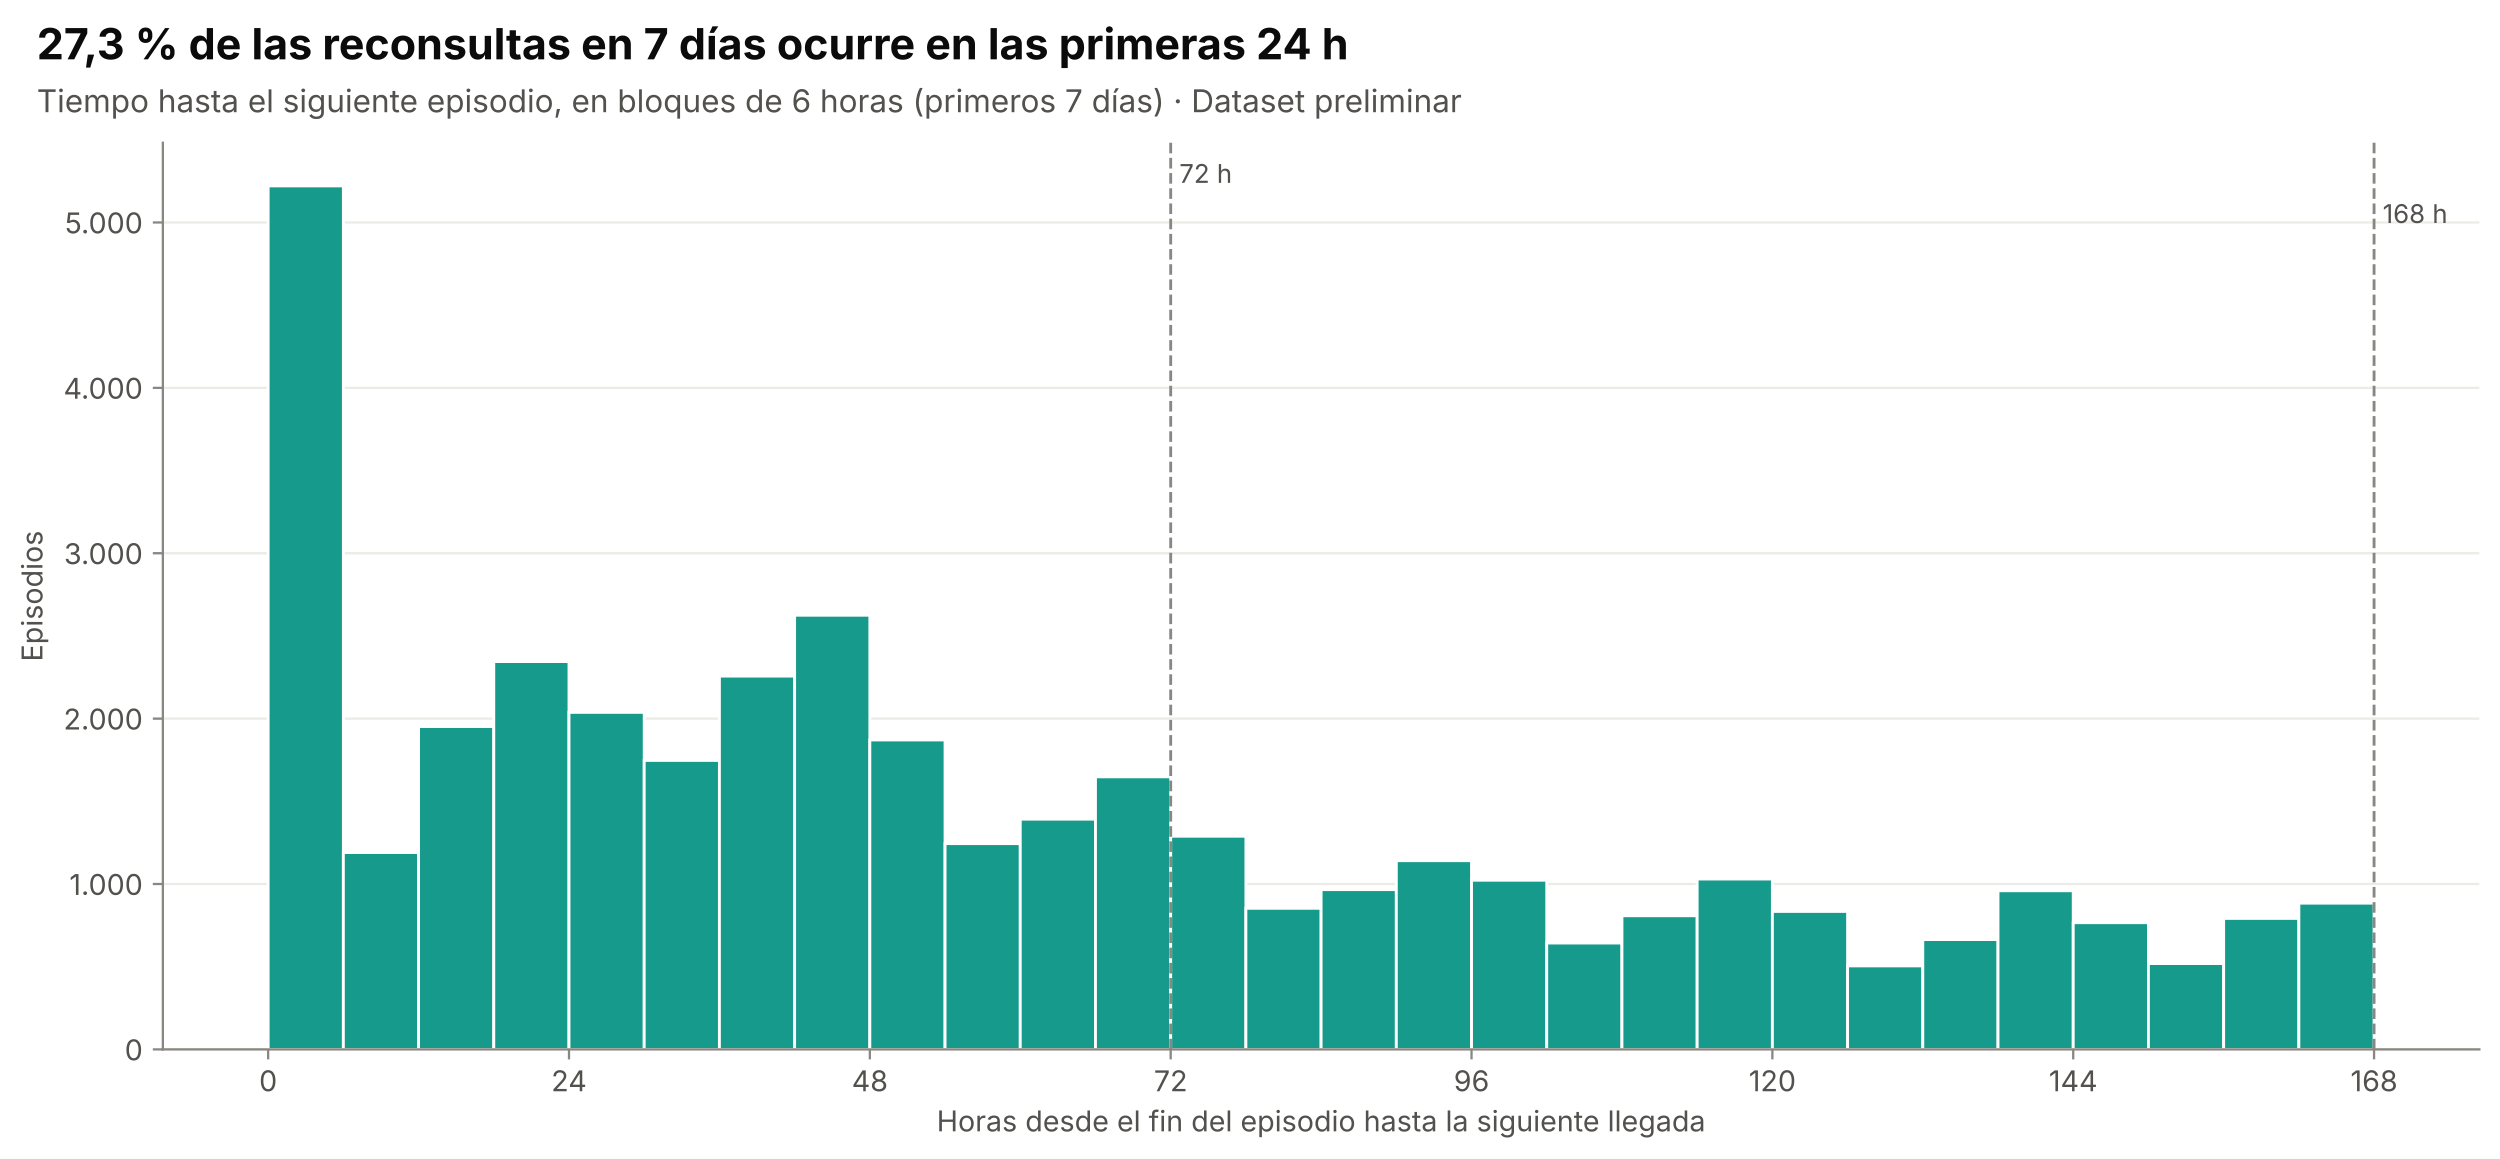
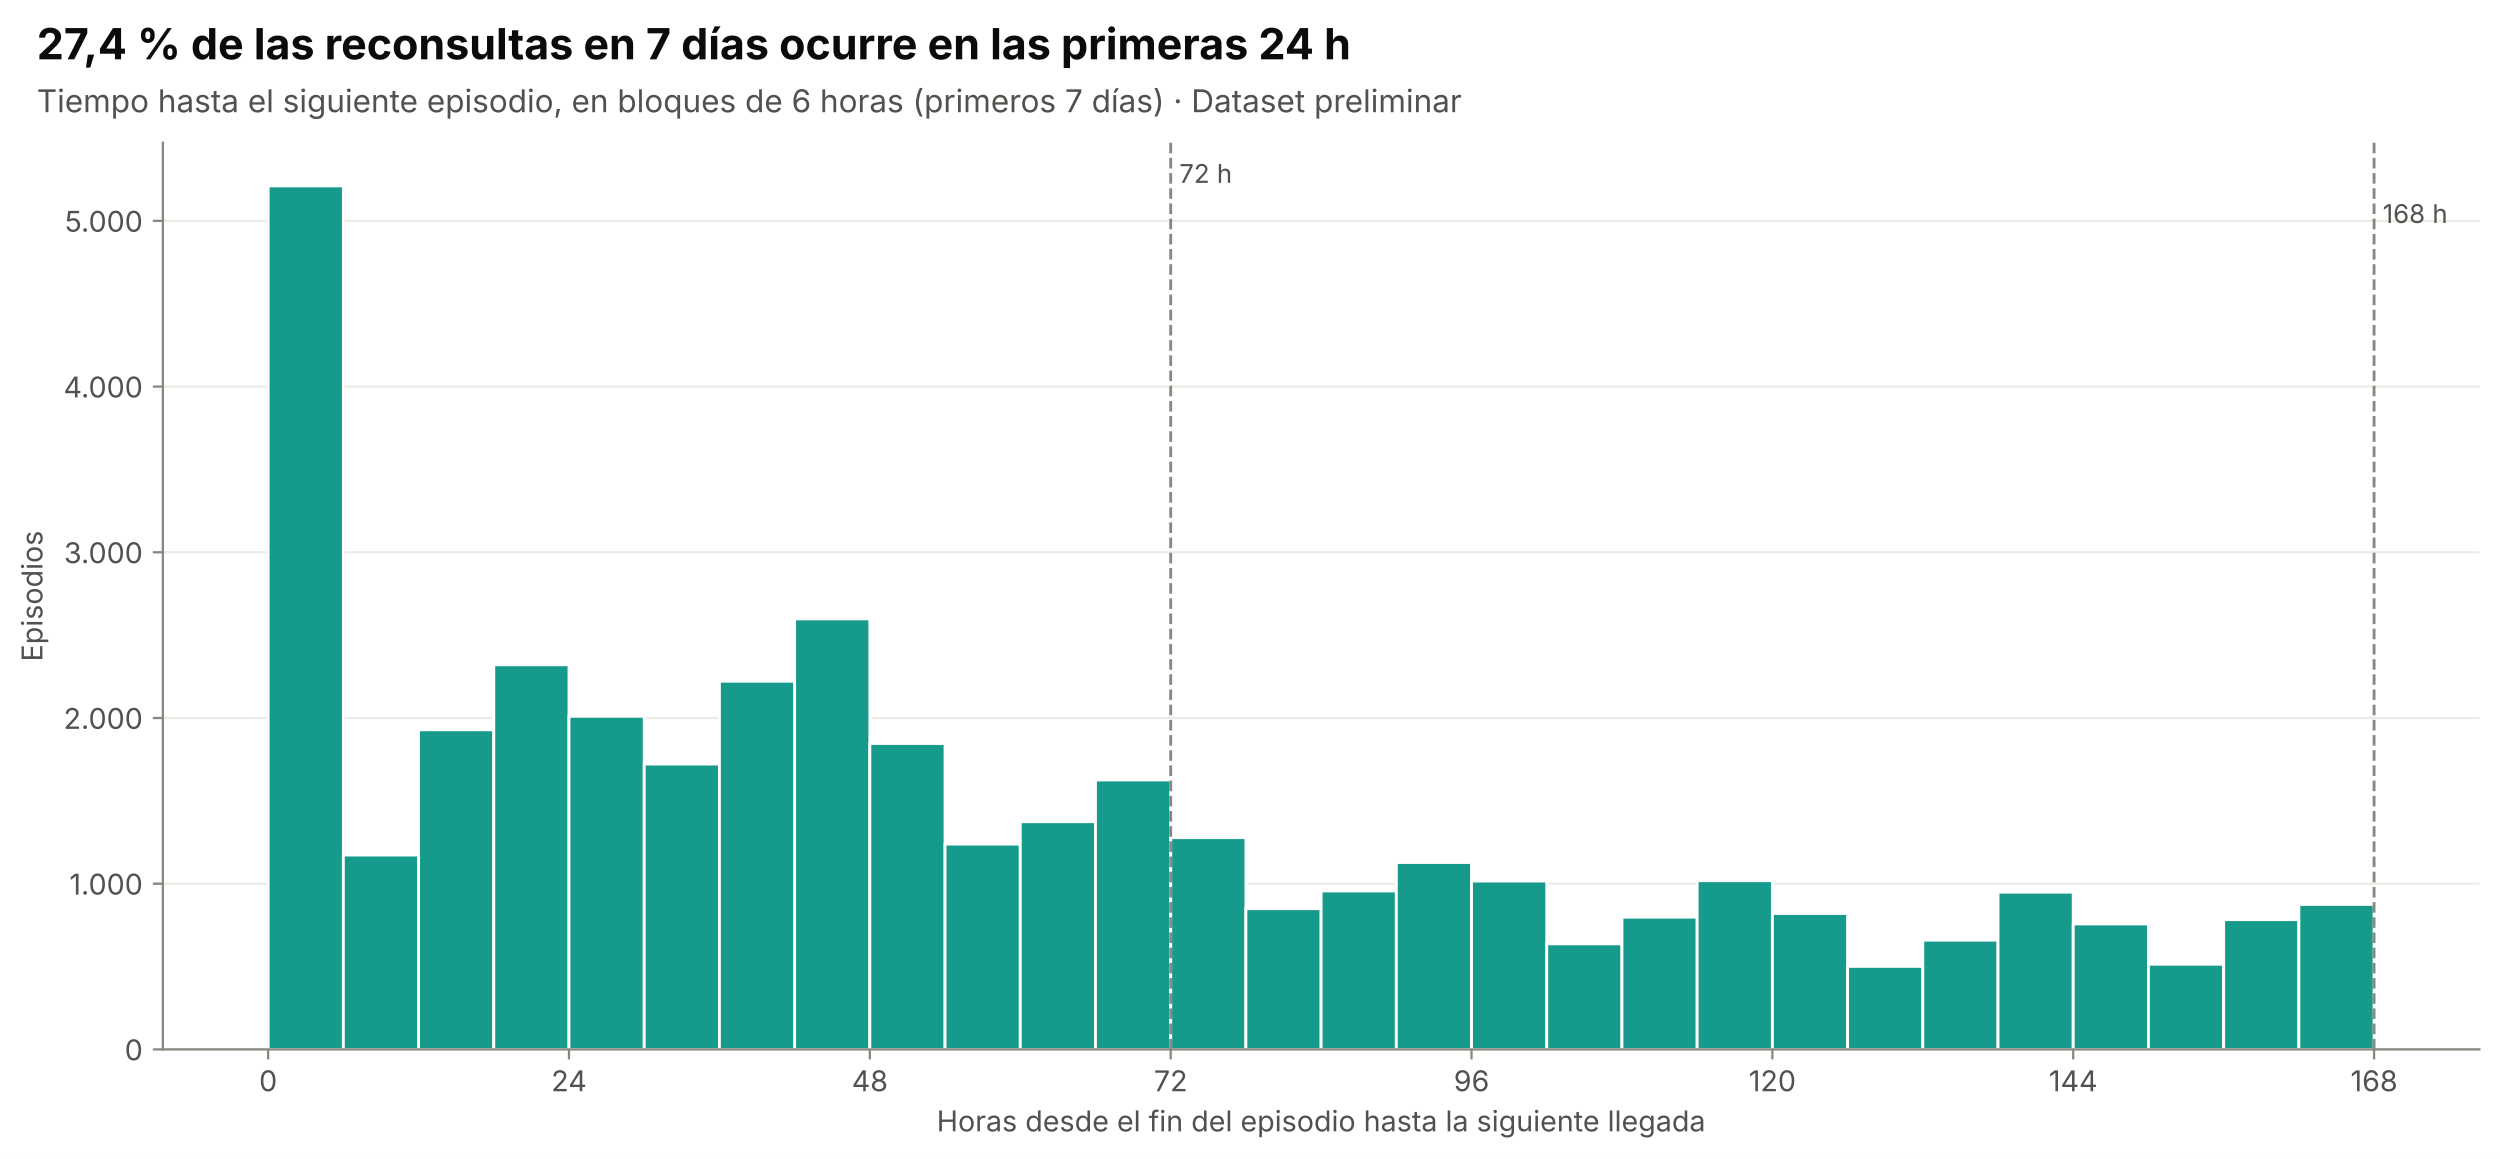
<svg xmlns="http://www.w3.org/2000/svg" xmlns:xlink="http://www.w3.org/1999/xlink" width="872.4pt" height="404.4pt" viewBox="0 0 872.4 404.4" version="1.1">
  <defs>
    <style type="text/css">*{stroke-linejoin: round; stroke-linecap: butt}</style>
  </defs>
  <g id="figure_1">
    <g id="patch_1">
      <path d="M 0 404.4  L 872.4 404.4  L 872.4 0  L 0 0  z " style="fill: #ffffff" />
    </g>
    <g id="axes_1">
      <g id="patch_2">
        <path d="M 56.829 366.199  L 865.2 366.199  L 865.2 49.808  L 56.829 49.808  z " style="fill: #ffffff" />
      </g>
      <g id="matplotlib.axis_1">
        <g id="xtick_1">
          <g id="line2d_1">
            <defs>
-               <path id="m9321cabf21" d="M 0 0  L 0 3.5  " style="stroke: #898781; stroke-width: 0.8" />
+               <path id="m68f60e0911" d="M 0 0  L 0 3.5  " style="stroke: #898781; stroke-width: 0.8" />
            </defs>
            <g>
-               <use xlink:href="#m9321cabf21" x="93.573" y="366.199" style="fill: #898781; stroke: #898781; stroke-width: 0.8" />
+               <use xlink:href="#m68f60e0911" x="93.573" y="366.199" style="fill: #898781; stroke: #898781; stroke-width: 0.8" />
            </g>
          </g>
          <g id="text_1">
            <text style="font-size: 10px; font-family: 'Inter', 'Segoe UI', 'DejaVu Sans', sans-serif; text-anchor: middle; fill: #52514e" x="93.573" y="380.796" transform="rotate(-0 93.57303 380.7964)">0</text>
          </g>
        </g>
        <g id="xtick_2">
          <g id="line2d_2">
            <g>
-               <use xlink:href="#m9321cabf21" x="198.556" y="366.199" style="fill: #898781; stroke: #898781; stroke-width: 0.8" />
+               <use xlink:href="#m68f60e0911" x="198.556" y="366.199" style="fill: #898781; stroke: #898781; stroke-width: 0.8" />
            </g>
          </g>
          <g id="text_2">
            <text style="font-size: 10px; font-family: 'Inter', 'Segoe UI', 'DejaVu Sans', sans-serif; text-anchor: middle; fill: #52514e" x="198.556" y="380.796" transform="rotate(-0 198.5562 380.7964)">24</text>
          </g>
        </g>
        <g id="xtick_3">
          <g id="line2d_3">
            <g>
-               <use xlink:href="#m9321cabf21" x="303.539" y="366.199" style="fill: #898781; stroke: #898781; stroke-width: 0.8" />
+               <use xlink:href="#m68f60e0911" x="303.539" y="366.199" style="fill: #898781; stroke: #898781; stroke-width: 0.8" />
            </g>
          </g>
          <g id="text_3">
            <text style="font-size: 10px; font-family: 'Inter', 'Segoe UI', 'DejaVu Sans', sans-serif; text-anchor: middle; fill: #52514e" x="303.539" y="380.796" transform="rotate(-0 303.5394 380.7964)">48</text>
          </g>
        </g>
        <g id="xtick_4">
          <g id="line2d_4">
            <g>
-               <use xlink:href="#m9321cabf21" x="408.523" y="366.199" style="fill: #898781; stroke: #898781; stroke-width: 0.8" />
+               <use xlink:href="#m68f60e0911" x="408.523" y="366.199" style="fill: #898781; stroke: #898781; stroke-width: 0.8" />
            </g>
          </g>
          <g id="text_4">
            <text style="font-size: 10px; font-family: 'Inter', 'Segoe UI', 'DejaVu Sans', sans-serif; text-anchor: middle; fill: #52514e" x="408.523" y="380.796" transform="rotate(-0 408.5226 380.7964)">72</text>
          </g>
        </g>
        <g id="xtick_5">
          <g id="line2d_5">
            <g>
-               <use xlink:href="#m9321cabf21" x="513.506" y="366.199" style="fill: #898781; stroke: #898781; stroke-width: 0.8" />
+               <use xlink:href="#m68f60e0911" x="513.506" y="366.199" style="fill: #898781; stroke: #898781; stroke-width: 0.8" />
            </g>
          </g>
          <g id="text_5">
            <text style="font-size: 10px; font-family: 'Inter', 'Segoe UI', 'DejaVu Sans', sans-serif; text-anchor: middle; fill: #52514e" x="513.506" y="380.796" transform="rotate(-0 513.5058 380.7964)">96</text>
          </g>
        </g>
        <g id="xtick_6">
          <g id="line2d_6">
            <g>
-               <use xlink:href="#m9321cabf21" x="618.489" y="366.199" style="fill: #898781; stroke: #898781; stroke-width: 0.8" />
+               <use xlink:href="#m68f60e0911" x="618.489" y="366.199" style="fill: #898781; stroke: #898781; stroke-width: 0.8" />
            </g>
          </g>
          <g id="text_6">
            <text style="font-size: 10px; font-family: 'Inter', 'Segoe UI', 'DejaVu Sans', sans-serif; text-anchor: middle; fill: #52514e" x="618.489" y="380.796" transform="rotate(-0 618.489 380.7964)">120</text>
          </g>
        </g>
        <g id="xtick_7">
          <g id="line2d_7">
            <g>
-               <use xlink:href="#m9321cabf21" x="723.472" y="366.199" style="fill: #898781; stroke: #898781; stroke-width: 0.8" />
+               <use xlink:href="#m68f60e0911" x="723.472" y="366.199" style="fill: #898781; stroke: #898781; stroke-width: 0.8" />
            </g>
          </g>
          <g id="text_7">
            <text style="font-size: 10px; font-family: 'Inter', 'Segoe UI', 'DejaVu Sans', sans-serif; text-anchor: middle; fill: #52514e" x="723.472" y="380.796" transform="rotate(-0 723.4722 380.7964)">144</text>
          </g>
        </g>
        <g id="xtick_8">
          <g id="line2d_8">
            <g>
-               <use xlink:href="#m9321cabf21" x="828.455" y="366.199" style="fill: #898781; stroke: #898781; stroke-width: 0.8" />
+               <use xlink:href="#m68f60e0911" x="828.455" y="366.199" style="fill: #898781; stroke: #898781; stroke-width: 0.8" />
            </g>
          </g>
          <g id="text_8">
            <text style="font-size: 10px; font-family: 'Inter', 'Segoe UI', 'DejaVu Sans', sans-serif; text-anchor: middle; fill: #52514e" x="828.455" y="380.796" transform="rotate(-0 828.4554 380.7964)">168</text>
          </g>
        </g>
        <g id="text_9">
          <text style="font-size: 10px; font-family: 'Inter', 'Segoe UI', 'DejaVu Sans', sans-serif; text-anchor: middle; fill: #52514e" x="461.014" y="394.797" transform="rotate(-0 461.0142 394.7972)">Horas desde el fin del episodio hasta la siguiente llegada</text>
        </g>
      </g>
      <g id="matplotlib.axis_2">
        <g id="ytick_1">
          <g id="line2d_9">
-             <path d="M 56.829 366.199  L 865.2 366.199  " clip-path="url(#p20110810cb)" style="fill: none; stroke: #ecebe5; stroke-width: 0.8; stroke-linecap: square" />
+             <path d="M 56.829 366.199  L 865.2 366.199  " clip-path="url(#p15a2e7f8f2)" style="fill: none; stroke: #ecebe5; stroke-width: 0.8; stroke-linecap: square" />
          </g>
          <g id="line2d_10">
            <defs>
-               <path id="m918119c9bc" d="M 0 0  L -3.5 0  " style="stroke: #898781; stroke-width: 0.8" />
+               <path id="mda1efe5f19" d="M 0 0  L -3.5 0  " style="stroke: #898781; stroke-width: 0.8" />
            </defs>
            <g>
-               <use xlink:href="#m918119c9bc" x="56.829" y="366.199" style="fill: #898781; stroke: #898781; stroke-width: 0.8" />
+               <use xlink:href="#mda1efe5f19" x="56.829" y="366.199" style="fill: #898781; stroke: #898781; stroke-width: 0.8" />
            </g>
          </g>
          <g id="text_10">
            <text style="font-size: 10px; font-family: 'Inter', 'Segoe UI', 'DejaVu Sans', sans-serif; text-anchor: end; fill: #52514e" x="49.829" y="369.998" transform="rotate(-0 49.82891 369.9976)">0</text>
          </g>
        </g>
        <g id="ytick_2">
          <g id="line2d_11">
-             <path d="M 56.829 308.485  L 865.2 308.485  " clip-path="url(#p20110810cb)" style="fill: none; stroke: #ecebe5; stroke-width: 0.8; stroke-linecap: square" />
+             <path d="M 56.829 308.374  L 865.2 308.374  " clip-path="url(#p15a2e7f8f2)" style="fill: none; stroke: #ecebe5; stroke-width: 0.8; stroke-linecap: square" />
          </g>
          <g id="line2d_12">
            <g>
-               <use xlink:href="#m918119c9bc" x="56.829" y="308.485" style="fill: #898781; stroke: #898781; stroke-width: 0.8" />
+               <use xlink:href="#mda1efe5f19" x="56.829" y="308.374" style="fill: #898781; stroke: #898781; stroke-width: 0.8" />
            </g>
          </g>
          <g id="text_11">
-             <text style="font-size: 10px; font-family: 'Inter', 'Segoe UI', 'DejaVu Sans', sans-serif; text-anchor: end; fill: #52514e" x="49.829" y="312.284" transform="rotate(-0 49.82891 312.2835)">1.000</text>
+             <text style="font-size: 10px; font-family: 'Inter', 'Segoe UI', 'DejaVu Sans', sans-serif; text-anchor: end; fill: #52514e" x="49.829" y="312.173" transform="rotate(-0 49.82891 312.1728)">1.000</text>
          </g>
        </g>
        <g id="ytick_3">
          <g id="line2d_13">
-             <path d="M 56.829 250.771  L 865.2 250.771  " clip-path="url(#p20110810cb)" style="fill: none; stroke: #ecebe5; stroke-width: 0.8; stroke-linecap: square" />
+             <path d="M 56.829 250.549  L 865.2 250.549  " clip-path="url(#p15a2e7f8f2)" style="fill: none; stroke: #ecebe5; stroke-width: 0.8; stroke-linecap: square" />
          </g>
          <g id="line2d_14">
            <g>
-               <use xlink:href="#m918119c9bc" x="56.829" y="250.771" style="fill: #898781; stroke: #898781; stroke-width: 0.8" />
+               <use xlink:href="#mda1efe5f19" x="56.829" y="250.549" style="fill: #898781; stroke: #898781; stroke-width: 0.8" />
            </g>
          </g>
          <g id="text_12">
-             <text style="font-size: 10px; font-family: 'Inter', 'Segoe UI', 'DejaVu Sans', sans-serif; text-anchor: end; fill: #52514e" x="49.829" y="254.569" transform="rotate(-0 49.82891 254.5695)">2.000</text>
+             <text style="font-size: 10px; font-family: 'Inter', 'Segoe UI', 'DejaVu Sans', sans-serif; text-anchor: end; fill: #52514e" x="49.829" y="254.348" transform="rotate(-0 49.82891 254.348)">2.000</text>
          </g>
        </g>
        <g id="ytick_4">
          <g id="line2d_15">
-             <path d="M 56.829 193.057  L 865.2 193.057  " clip-path="url(#p20110810cb)" style="fill: none; stroke: #ecebe5; stroke-width: 0.8; stroke-linecap: square" />
+             <path d="M 56.829 192.724  L 865.2 192.724  " clip-path="url(#p15a2e7f8f2)" style="fill: none; stroke: #ecebe5; stroke-width: 0.8; stroke-linecap: square" />
          </g>
          <g id="line2d_16">
            <g>
-               <use xlink:href="#m918119c9bc" x="56.829" y="193.057" style="fill: #898781; stroke: #898781; stroke-width: 0.8" />
+               <use xlink:href="#mda1efe5f19" x="56.829" y="192.724" style="fill: #898781; stroke: #898781; stroke-width: 0.8" />
            </g>
          </g>
          <g id="text_13">
-             <text style="font-size: 10px; font-family: 'Inter', 'Segoe UI', 'DejaVu Sans', sans-serif; text-anchor: end; fill: #52514e" x="49.829" y="196.855" transform="rotate(-0 49.82891 196.8555)">3.000</text>
+             <text style="font-size: 10px; font-family: 'Inter', 'Segoe UI', 'DejaVu Sans', sans-serif; text-anchor: end; fill: #52514e" x="49.829" y="196.523" transform="rotate(-0 49.82891 196.5232)">3.000</text>
          </g>
        </g>
        <g id="ytick_5">
          <g id="line2d_17">
-             <path d="M 56.829 135.343  L 865.2 135.343  " clip-path="url(#p20110810cb)" style="fill: none; stroke: #ecebe5; stroke-width: 0.8; stroke-linecap: square" />
+             <path d="M 56.829 134.9  L 865.2 134.9  " clip-path="url(#p15a2e7f8f2)" style="fill: none; stroke: #ecebe5; stroke-width: 0.8; stroke-linecap: square" />
          </g>
          <g id="line2d_18">
            <g>
-               <use xlink:href="#m918119c9bc" x="56.829" y="135.343" style="fill: #898781; stroke: #898781; stroke-width: 0.8" />
+               <use xlink:href="#mda1efe5f19" x="56.829" y="134.9" style="fill: #898781; stroke: #898781; stroke-width: 0.8" />
            </g>
          </g>
          <g id="text_14">
-             <text style="font-size: 10px; font-family: 'Inter', 'Segoe UI', 'DejaVu Sans', sans-serif; text-anchor: end; fill: #52514e" x="49.829" y="139.141" transform="rotate(-0 49.82891 139.1414)">4.000</text>
+             <text style="font-size: 10px; font-family: 'Inter', 'Segoe UI', 'DejaVu Sans', sans-serif; text-anchor: end; fill: #52514e" x="49.829" y="138.698" transform="rotate(-0 49.82891 138.6984)">4.000</text>
          </g>
        </g>
        <g id="ytick_6">
          <g id="line2d_19">
-             <path d="M 56.829 77.629  L 865.2 77.629  " clip-path="url(#p20110810cb)" style="fill: none; stroke: #ecebe5; stroke-width: 0.8; stroke-linecap: square" />
+             <path d="M 56.829 77.075  L 865.2 77.075  " clip-path="url(#p15a2e7f8f2)" style="fill: none; stroke: #ecebe5; stroke-width: 0.8; stroke-linecap: square" />
          </g>
          <g id="line2d_20">
            <g>
-               <use xlink:href="#m918119c9bc" x="56.829" y="77.629" style="fill: #898781; stroke: #898781; stroke-width: 0.8" />
+               <use xlink:href="#mda1efe5f19" x="56.829" y="77.075" style="fill: #898781; stroke: #898781; stroke-width: 0.8" />
            </g>
          </g>
          <g id="text_15">
-             <text style="font-size: 10px; font-family: 'Inter', 'Segoe UI', 'DejaVu Sans', sans-serif; text-anchor: end; fill: #52514e" x="49.829" y="81.427" transform="rotate(-0 49.82891 81.42739)">5.000</text>
+             <text style="font-size: 10px; font-family: 'Inter', 'Segoe UI', 'DejaVu Sans', sans-serif; text-anchor: end; fill: #52514e" x="49.829" y="80.874" transform="rotate(-0 49.82891 80.87362)">5.000</text>
          </g>
        </g>
        <g id="text_16">
          <text style="font-size: 10px; font-family: 'Inter', 'Segoe UI', 'DejaVu Sans', sans-serif; text-anchor: middle; fill: #52514e" x="14.798" y="208.003" transform="rotate(-90 14.79844 208.0031)">Episodios</text>
        </g>
      </g>
      <g id="patch_3">
-         <path d="M 93.573 366.199  L 119.819 366.199  L 119.819 64.874  L 93.573 64.874  z " clip-path="url(#p20110810cb)" style="fill: #159a8c; stroke: #ffffff; stroke-linejoin: miter" />
+         <path d="M 93.573 366.199  L 119.819 366.199  L 119.819 64.874  L 93.573 64.874  z " clip-path="url(#p15a2e7f8f2)" style="fill: #159a8c; stroke: #ffffff; stroke-linejoin: miter" />
      </g>
      <g id="patch_4">
-         <path d="M 119.819 366.199  L 146.065 366.199  L 146.065 297.519  L 119.819 297.519  z " clip-path="url(#p20110810cb)" style="fill: #159a8c; stroke: #ffffff; stroke-linejoin: miter" />
+         <path d="M 119.819 366.199  L 146.065 366.199  L 146.065 298.37  L 119.819 298.37  z " clip-path="url(#p15a2e7f8f2)" style="fill: #159a8c; stroke: #ffffff; stroke-linejoin: miter" />
      </g>
      <g id="patch_5">
-         <path d="M 146.065 366.199  L 172.31 366.199  L 172.31 253.541  L 146.065 253.541  z " clip-path="url(#p20110810cb)" style="fill: #159a8c; stroke: #ffffff; stroke-linejoin: miter" />
+         <path d="M 146.065 366.199  L 172.31 366.199  L 172.31 254.655  L 146.065 254.655  z " clip-path="url(#p15a2e7f8f2)" style="fill: #159a8c; stroke: #ffffff; stroke-linejoin: miter" />
      </g>
      <g id="patch_6">
-         <path d="M 172.31 366.199  L 198.556 366.199  L 198.556 230.859  L 172.31 230.859  z " clip-path="url(#p20110810cb)" style="fill: #159a8c; stroke: #ffffff; stroke-linejoin: miter" />
+         <path d="M 172.31 366.199  L 198.556 366.199  L 198.556 231.987  L 172.31 231.987  z " clip-path="url(#p15a2e7f8f2)" style="fill: #159a8c; stroke: #ffffff; stroke-linejoin: miter" />
      </g>
      <g id="patch_7">
-         <path d="M 198.556 366.199  L 224.802 366.199  L 224.802 248.578  L 198.556 248.578  z " clip-path="url(#p20110810cb)" style="fill: #159a8c; stroke: #ffffff; stroke-linejoin: miter" />
+         <path d="M 198.556 366.199  L 224.802 366.199  L 224.802 249.971  L 198.556 249.971  z " clip-path="url(#p15a2e7f8f2)" style="fill: #159a8c; stroke: #ffffff; stroke-linejoin: miter" />
      </g>
      <g id="patch_8">
-         <path d="M 224.802 366.199  L 251.048 366.199  L 251.048 265.372  L 224.802 265.372  z " clip-path="url(#p20110810cb)" style="fill: #159a8c; stroke: #ffffff; stroke-linejoin: miter" />
+         <path d="M 224.802 366.199  L 251.048 366.199  L 251.048 266.624  L 224.802 266.624  z " clip-path="url(#p15a2e7f8f2)" style="fill: #159a8c; stroke: #ffffff; stroke-linejoin: miter" />
      </g>
      <g id="patch_9">
-         <path d="M 251.048 366.199  L 277.294 366.199  L 277.294 235.938  L 251.048 235.938  z " clip-path="url(#p20110810cb)" style="fill: #159a8c; stroke: #ffffff; stroke-linejoin: miter" />
+         <path d="M 251.048 366.199  L 277.294 366.199  L 277.294 237.712  L 251.048 237.712  z " clip-path="url(#p15a2e7f8f2)" style="fill: #159a8c; stroke: #ffffff; stroke-linejoin: miter" />
      </g>
      <g id="patch_10">
-         <path d="M 277.294 366.199  L 303.539 366.199  L 303.539 214.699  L 277.294 214.699  z " clip-path="url(#p20110810cb)" style="fill: #159a8c; stroke: #ffffff; stroke-linejoin: miter" />
+         <path d="M 277.294 366.199  L 303.539 366.199  L 303.539 215.97  L 277.294 215.97  z " clip-path="url(#p15a2e7f8f2)" style="fill: #159a8c; stroke: #ffffff; stroke-linejoin: miter" />
      </g>
      <g id="patch_11">
-         <path d="M 303.539 366.199  L 329.785 366.199  L 329.785 258.216  L 303.539 258.216  z " clip-path="url(#p20110810cb)" style="fill: #159a8c; stroke: #ffffff; stroke-linejoin: miter" />
+         <path d="M 303.539 366.199  L 329.785 366.199  L 329.785 259.454  L 303.539 259.454  z " clip-path="url(#p15a2e7f8f2)" style="fill: #159a8c; stroke: #ffffff; stroke-linejoin: miter" />
      </g>
      <g id="patch_12">
-         <path d="M 329.785 366.199  L 356.031 366.199  L 356.031 294.402  L 329.785 294.402  z " clip-path="url(#p20110810cb)" style="fill: #159a8c; stroke: #ffffff; stroke-linejoin: miter" />
+         <path d="M 329.785 366.199  L 356.031 366.199  L 356.031 294.554  L 329.785 294.554  z " clip-path="url(#p15a2e7f8f2)" style="fill: #159a8c; stroke: #ffffff; stroke-linejoin: miter" />
      </g>
      <g id="patch_13">
-         <path d="M 356.031 366.199  L 382.277 366.199  L 382.277 285.861  L 356.031 285.861  z " clip-path="url(#p20110810cb)" style="fill: #159a8c; stroke: #ffffff; stroke-linejoin: miter" />
+         <path d="M 356.031 366.199  L 382.277 366.199  L 382.277 286.747  L 356.031 286.747  z " clip-path="url(#p15a2e7f8f2)" style="fill: #159a8c; stroke: #ffffff; stroke-linejoin: miter" />
      </g>
      <g id="patch_14">
-         <path d="M 382.277 366.199  L 408.523 366.199  L 408.523 271.086  L 382.277 271.086  z " clip-path="url(#p20110810cb)" style="fill: #159a8c; stroke: #ffffff; stroke-linejoin: miter" />
+         <path d="M 382.277 366.199  L 408.523 366.199  L 408.523 272.176  L 382.277 272.176  z " clip-path="url(#p15a2e7f8f2)" style="fill: #159a8c; stroke: #ffffff; stroke-linejoin: miter" />
      </g>
      <g id="patch_15">
-         <path d="M 408.523 366.199  L 434.768 366.199  L 434.768 291.805  L 408.523 291.805  z " clip-path="url(#p20110810cb)" style="fill: #159a8c; stroke: #ffffff; stroke-linejoin: miter" />
+         <path d="M 408.523 366.199  L 434.768 366.199  L 434.768 292.299  L 408.523 292.299  z " clip-path="url(#p15a2e7f8f2)" style="fill: #159a8c; stroke: #ffffff; stroke-linejoin: miter" />
      </g>
      <g id="patch_16">
-         <path d="M 434.768 366.199  L 461.014 366.199  L 461.014 316.969  L 434.768 316.969  z " clip-path="url(#p20110810cb)" style="fill: #159a8c; stroke: #ffffff; stroke-linejoin: miter" />
+         <path d="M 434.768 366.199  L 461.014 366.199  L 461.014 317.105  L 434.768 317.105  z " clip-path="url(#p15a2e7f8f2)" style="fill: #159a8c; stroke: #ffffff; stroke-linejoin: miter" />
      </g>
      <g id="patch_17">
-         <path d="M 461.014 366.199  L 487.26 366.199  L 487.26 310.447  L 461.014 310.447  z " clip-path="url(#p20110810cb)" style="fill: #159a8c; stroke: #ffffff; stroke-linejoin: miter" />
+         <path d="M 461.014 366.199  L 487.26 366.199  L 487.26 310.918  L 461.014 310.918  z " clip-path="url(#p15a2e7f8f2)" style="fill: #159a8c; stroke: #ffffff; stroke-linejoin: miter" />
      </g>
      <g id="patch_18">
-         <path d="M 487.26 366.199  L 513.506 366.199  L 513.506 300.347  L 487.26 300.347  z " clip-path="url(#p20110810cb)" style="fill: #159a8c; stroke: #ffffff; stroke-linejoin: miter" />
+         <path d="M 487.26 366.199  L 513.506 366.199  L 513.506 300.972  L 487.26 300.972  z " clip-path="url(#p15a2e7f8f2)" style="fill: #159a8c; stroke: #ffffff; stroke-linejoin: miter" />
      </g>
      <g id="patch_19">
-         <path d="M 513.506 366.199  L 539.752 366.199  L 539.752 307.157  L 513.506 307.157  z " clip-path="url(#p20110810cb)" style="fill: #159a8c; stroke: #ffffff; stroke-linejoin: miter" />
+         <path d="M 513.506 366.199  L 539.752 366.199  L 539.752 307.449  L 513.506 307.449  z " clip-path="url(#p15a2e7f8f2)" style="fill: #159a8c; stroke: #ffffff; stroke-linejoin: miter" />
      </g>
      <g id="patch_20">
-         <path d="M 539.752 366.199  L 565.997 366.199  L 565.997 329.089  L 539.752 329.089  z " clip-path="url(#p20110810cb)" style="fill: #159a8c; stroke: #ffffff; stroke-linejoin: miter" />
+         <path d="M 539.752 366.199  L 565.997 366.199  L 565.997 329.364  L 539.752 329.364  z " clip-path="url(#p15a2e7f8f2)" style="fill: #159a8c; stroke: #ffffff; stroke-linejoin: miter" />
      </g>
      <g id="patch_21">
-         <path d="M 565.997 366.199  L 592.243 366.199  L 592.243 319.566  L 565.997 319.566  z " clip-path="url(#p20110810cb)" style="fill: #159a8c; stroke: #ffffff; stroke-linejoin: miter" />
+         <path d="M 565.997 366.199  L 592.243 366.199  L 592.243 320.055  L 565.997 320.055  z " clip-path="url(#p15a2e7f8f2)" style="fill: #159a8c; stroke: #ffffff; stroke-linejoin: miter" />
      </g>
      <g id="patch_22">
-         <path d="M 592.243 366.199  L 618.489 366.199  L 618.489 306.753  L 592.243 306.753  z " clip-path="url(#p20110810cb)" style="fill: #159a8c; stroke: #ffffff; stroke-linejoin: miter" />
+         <path d="M 592.243 366.199  L 618.489 366.199  L 618.489 307.333  L 592.243 307.333  z " clip-path="url(#p15a2e7f8f2)" style="fill: #159a8c; stroke: #ffffff; stroke-linejoin: miter" />
      </g>
      <g id="patch_23">
-         <path d="M 618.489 366.199  L 644.735 366.199  L 644.735 318.065  L 618.489 318.065  z " clip-path="url(#p20110810cb)" style="fill: #159a8c; stroke: #ffffff; stroke-linejoin: miter" />
+         <path d="M 618.489 366.199  L 644.735 366.199  L 644.735 318.782  L 618.489 318.782  z " clip-path="url(#p15a2e7f8f2)" style="fill: #159a8c; stroke: #ffffff; stroke-linejoin: miter" />
      </g>
      <g id="patch_24">
-         <path d="M 644.735 366.199  L 670.981 366.199  L 670.981 337.053  L 644.735 337.053  z " clip-path="url(#p20110810cb)" style="fill: #159a8c; stroke: #ffffff; stroke-linejoin: miter" />
+         <path d="M 644.735 366.199  L 670.981 366.199  L 670.981 337.229  L 644.735 337.229  z " clip-path="url(#p15a2e7f8f2)" style="fill: #159a8c; stroke: #ffffff; stroke-linejoin: miter" />
      </g>
      <g id="patch_25">
-         <path d="M 670.981 366.199  L 697.226 366.199  L 697.226 327.877  L 670.981 327.877  z " clip-path="url(#p20110810cb)" style="fill: #159a8c; stroke: #ffffff; stroke-linejoin: miter" />
+         <path d="M 670.981 366.199  L 697.226 366.199  L 697.226 328.092  L 670.981 328.092  z " clip-path="url(#p15a2e7f8f2)" style="fill: #159a8c; stroke: #ffffff; stroke-linejoin: miter" />
      </g>
      <g id="patch_26">
-         <path d="M 697.226 366.199  L 723.472 366.199  L 723.472 310.851  L 697.226 310.851  z " clip-path="url(#p20110810cb)" style="fill: #159a8c; stroke: #ffffff; stroke-linejoin: miter" />
+         <path d="M 697.226 366.199  L 723.472 366.199  L 723.472 311.323  L 697.226 311.323  z " clip-path="url(#p15a2e7f8f2)" style="fill: #159a8c; stroke: #ffffff; stroke-linejoin: miter" />
      </g>
      <g id="patch_27">
-         <path d="M 723.472 366.199  L 749.718 366.199  L 749.718 321.99  L 723.472 321.99  z " clip-path="url(#p20110810cb)" style="fill: #159a8c; stroke: #ffffff; stroke-linejoin: miter" />
+         <path d="M 723.472 366.199  L 749.718 366.199  L 749.718 322.425  L 723.472 322.425  z " clip-path="url(#p15a2e7f8f2)" style="fill: #159a8c; stroke: #ffffff; stroke-linejoin: miter" />
      </g>
      <g id="patch_28">
-         <path d="M 749.718 366.199  L 775.964 366.199  L 775.964 336.245  L 749.718 336.245  z " clip-path="url(#p20110810cb)" style="fill: #159a8c; stroke: #ffffff; stroke-linejoin: miter" />
+         <path d="M 749.718 366.199  L 775.964 366.199  L 775.964 336.477  L 749.718 336.477  z " clip-path="url(#p15a2e7f8f2)" style="fill: #159a8c; stroke: #ffffff; stroke-linejoin: miter" />
      </g>
      <g id="patch_29">
-         <path d="M 775.964 366.199  L 802.21 366.199  L 802.21 320.489  L 775.964 320.489  z " clip-path="url(#p20110810cb)" style="fill: #159a8c; stroke: #ffffff; stroke-linejoin: miter" />
+         <path d="M 775.964 366.199  L 802.21 366.199  L 802.21 320.922  L 775.964 320.922  z " clip-path="url(#p15a2e7f8f2)" style="fill: #159a8c; stroke: #ffffff; stroke-linejoin: miter" />
      </g>
      <g id="patch_30">
-         <path d="M 802.21 366.199  L 828.455 366.199  L 828.455 315.18  L 802.21 315.18  z " clip-path="url(#p20110810cb)" style="fill: #159a8c; stroke: #ffffff; stroke-linejoin: miter" />
+         <path d="M 802.21 366.199  L 828.455 366.199  L 828.455 315.602  L 802.21 315.602  z " clip-path="url(#p15a2e7f8f2)" style="fill: #159a8c; stroke: #ffffff; stroke-linejoin: miter" />
      </g>
      <g id="line2d_21">
-         <path d="M 408.523 366.199  L 408.523 49.808  " clip-path="url(#p20110810cb)" style="fill: none; stroke-dasharray: 3.7,1.6; stroke-dashoffset: 0; stroke: #898781" />
+         <path d="M 408.523 366.199  L 408.523 49.808  " clip-path="url(#p15a2e7f8f2)" style="fill: none; stroke-dasharray: 3.7,1.6; stroke-dashoffset: 0; stroke: #898781" />
      </g>
      <g id="line2d_22">
-         <path d="M 828.455 366.199  L 828.455 49.808  " clip-path="url(#p20110810cb)" style="fill: none; stroke-dasharray: 3.7,1.6; stroke-dashoffset: 0; stroke: #898781" />
+         <path d="M 828.455 366.199  L 828.455 49.808  " clip-path="url(#p15a2e7f8f2)" style="fill: none; stroke-dasharray: 3.7,1.6; stroke-dashoffset: 0; stroke: #898781" />
      </g>
      <g id="patch_31">
        <path d="M 56.829 366.199  L 56.829 49.808  " style="fill: none; stroke: #898781; stroke-width: 0.8; stroke-linejoin: miter; stroke-linecap: square" />
      </g>
      <g id="patch_32">
        <path d="M 56.829 366.199  L 865.2 366.199  " style="fill: none; stroke: #898781; stroke-width: 0.8; stroke-linejoin: miter; stroke-linecap: square" />
      </g>
      <g id="text_17">
        <text style="font-size: 9px; font-family: 'Inter', 'Segoe UI', 'DejaVu Sans', sans-serif; text-anchor: start; fill: #52514e" x="411.523" y="63.808" transform="rotate(-0 411.5226 63.80751)">72 h</text>
      </g>
      <g id="text_18">
        <text style="font-size: 9px; font-family: 'Inter', 'Segoe UI', 'DejaVu Sans', sans-serif; text-anchor: start; fill: #52514e" x="831.455" y="77.808" transform="rotate(-0 831.4554 77.80751)">168 h</text>
      </g>
    </g>
    <g id="subtitulo_hallazgo">
      <text style="font-size: 11px; font-family: 'Inter', 'Segoe UI', 'DejaVu Sans', sans-serif; text-anchor: start; fill: #52514e" x="12.84" y="39.164" transform="rotate(-0 12.83976 39.16445)">Tiempo hasta el siguiente episodio, en bloques de 6 horas (primeros 7 días) · Dataset preliminar</text>
    </g>
    <g id="titulo_hallazgo">
-       <text style="font-weight: 700; font-size: 15px; font-family: 'Inter', 'Segoe UI', 'DejaVu Sans', sans-serif; fill: #0b0b0b" transform="translate(12.83976 20.69912)">27,3 % de las reconsultas en 7 días ocurre en las primeras 24 h</text>
+       <text style="font-weight: 700; font-size: 15px; font-family: 'Inter', 'Segoe UI', 'DejaVu Sans', sans-serif; fill: #0b0b0b" transform="translate(12.83976 20.69912)">27,4 % de las reconsultas en 7 días ocurre en las primeras 24 h</text>
      <text style="font-weight: 700; font-size: 15px; font-family: 'Inter', 'Segoe UI', 'DejaVu Sans', sans-serif; fill: #0b0b0b" transform="translate(12.83976 38.70205)" />
    </g>
  </g>
  <defs>
-     <clipPath id="p20110810cb">
+     <clipPath id="p15a2e7f8f2">
      <rect x="56.829" y="49.808" width="808.371" height="316.391" />
    </clipPath>
  </defs>
</svg>
